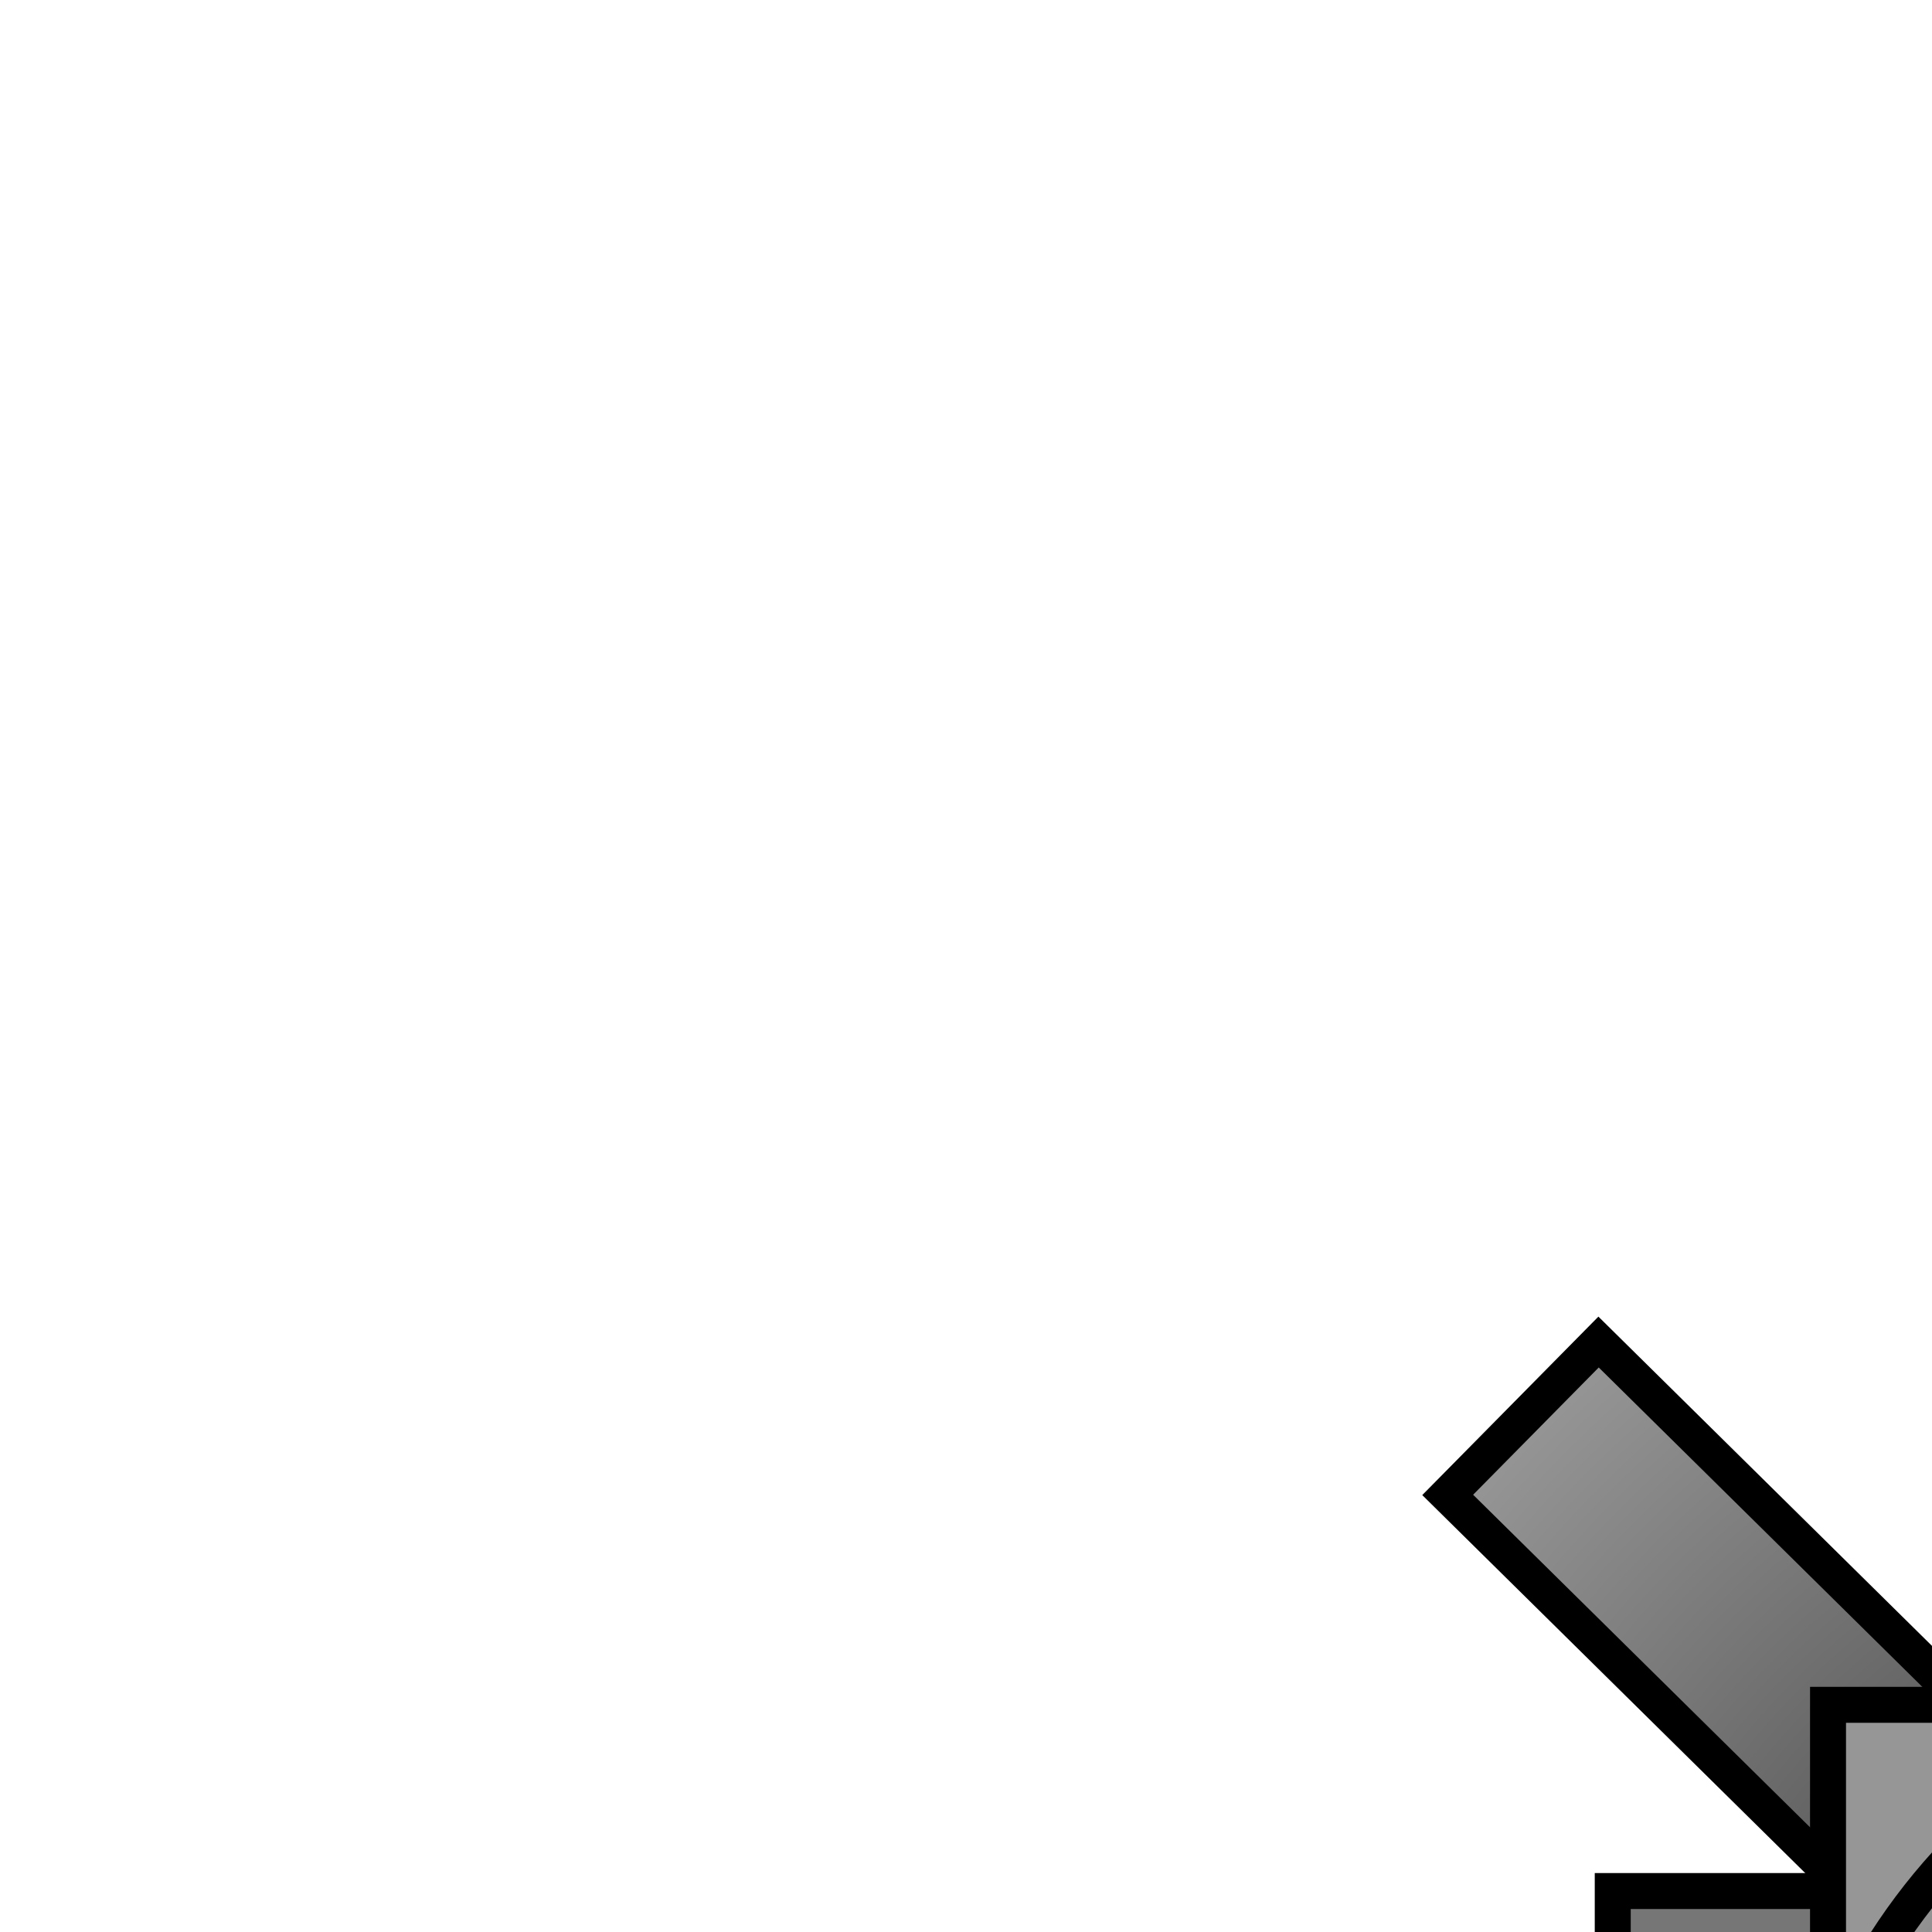
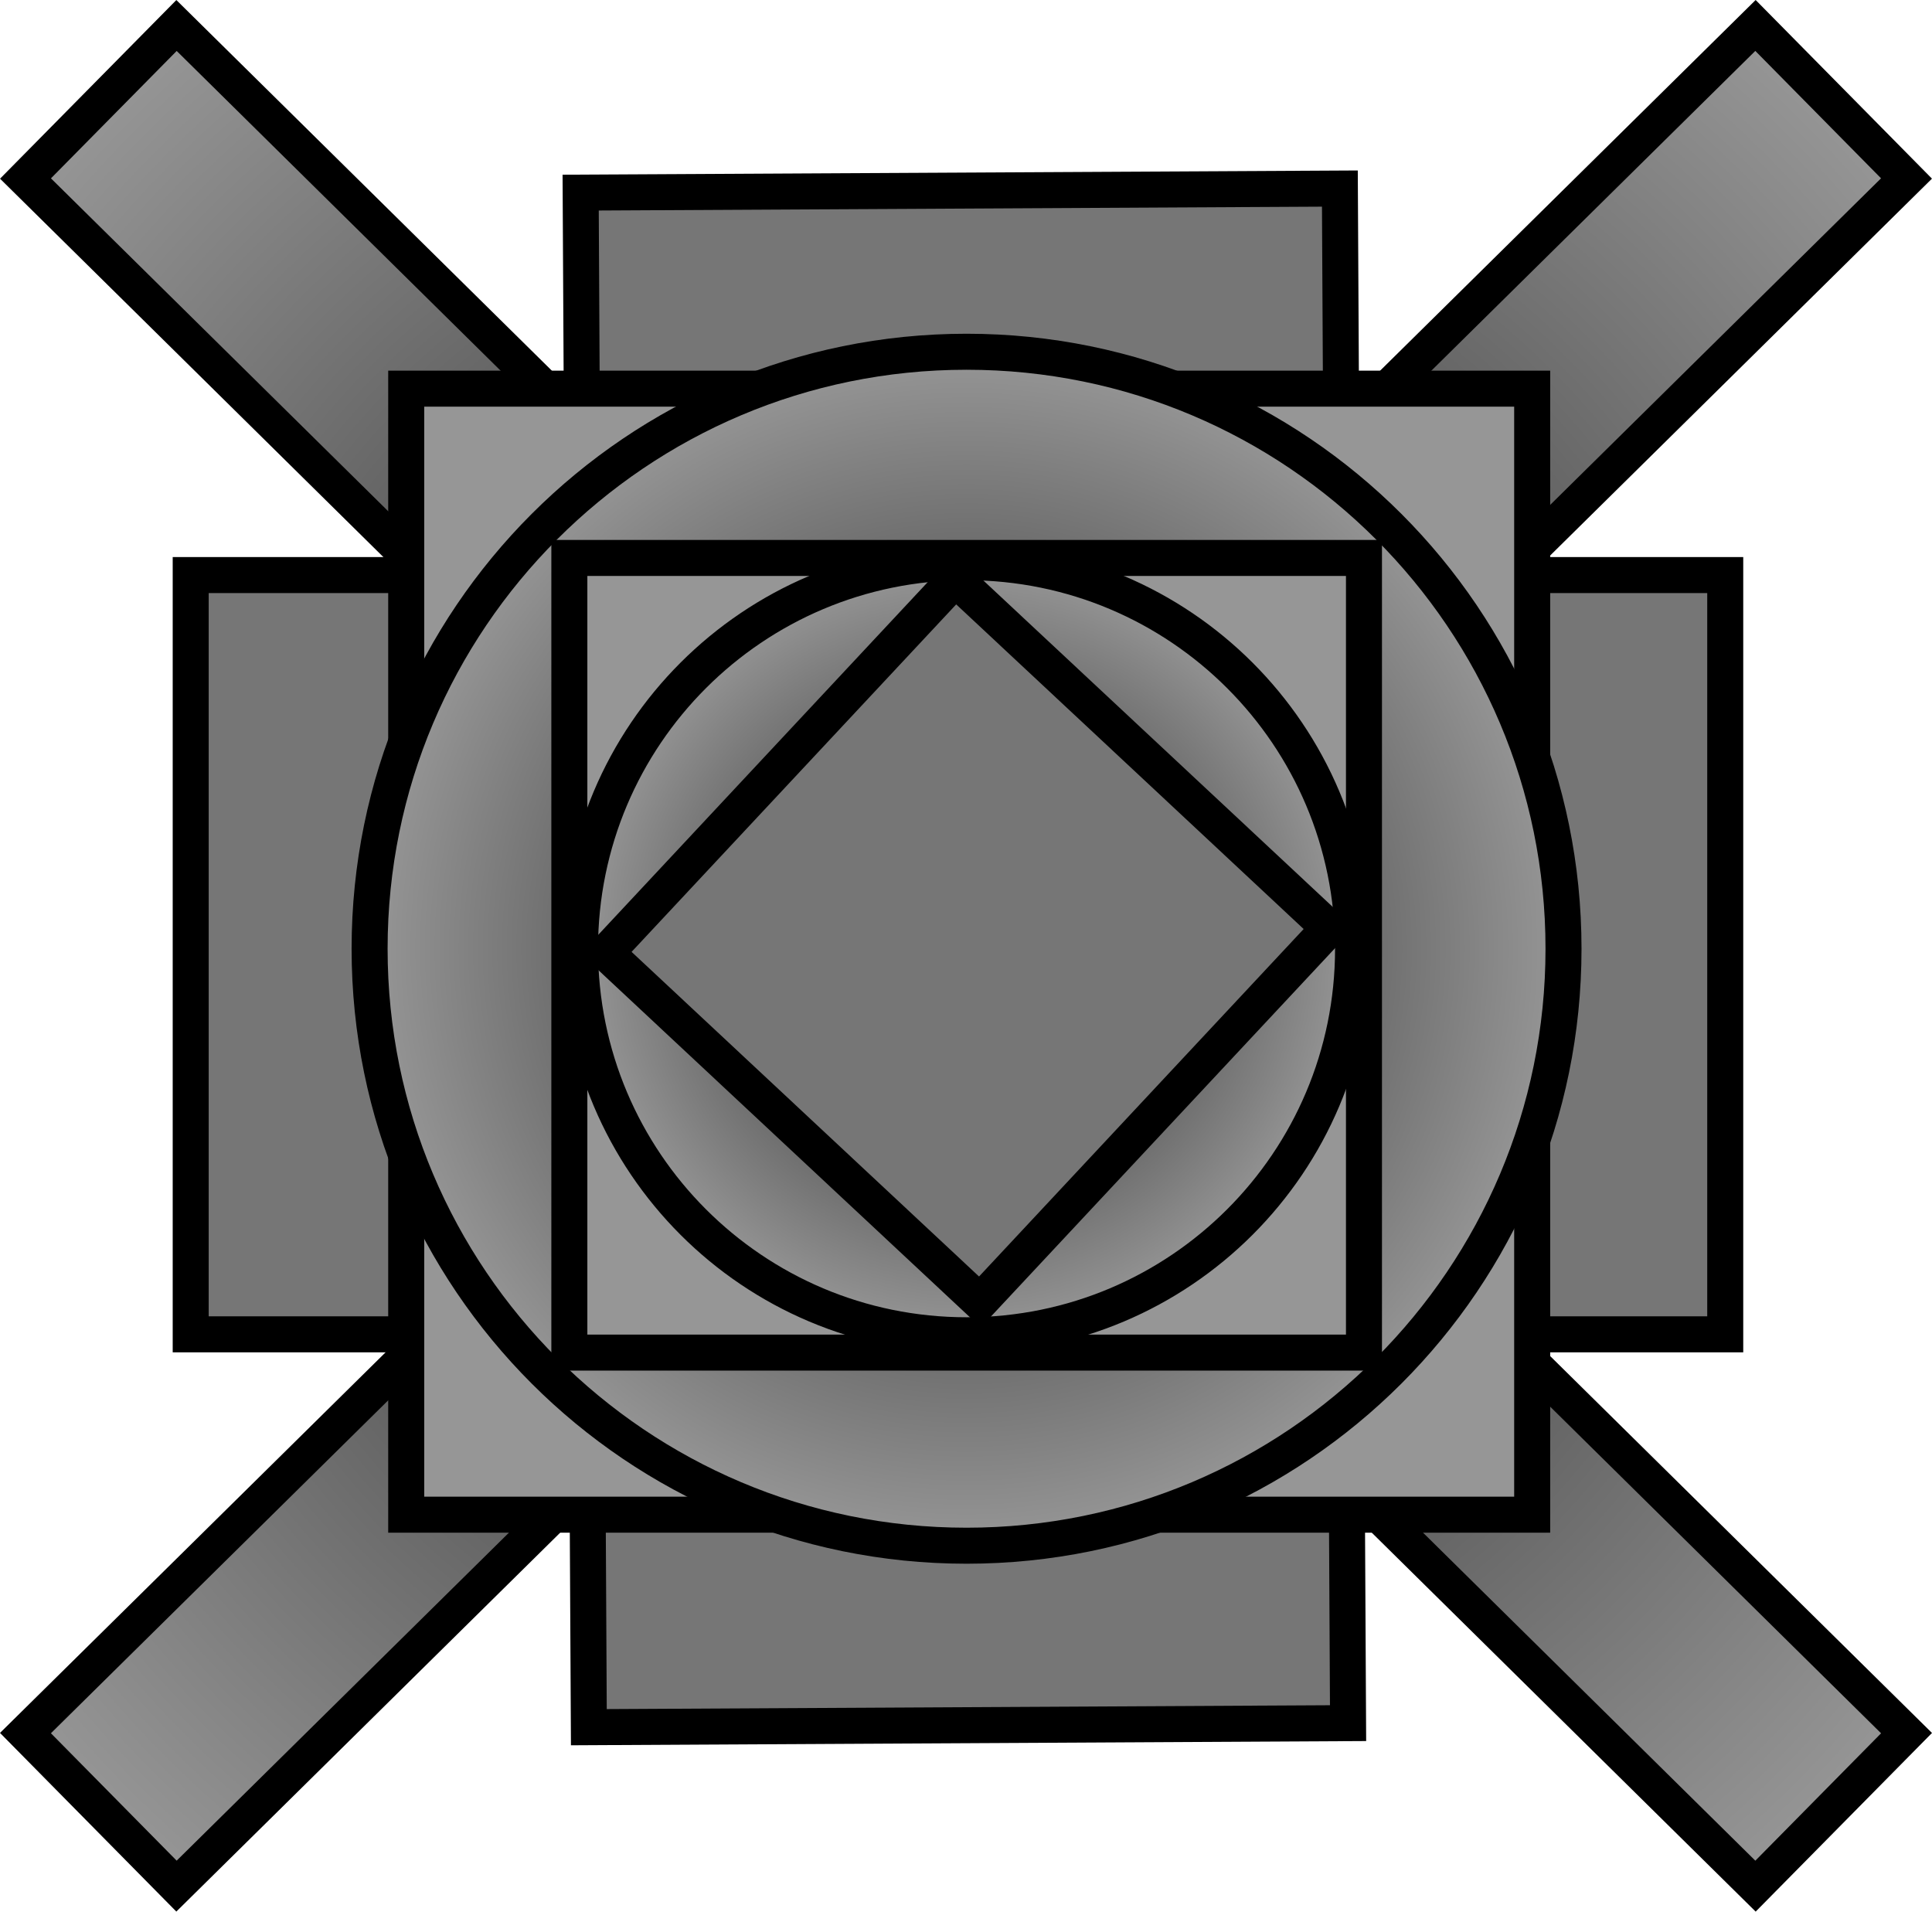
- <svg xmlns="http://www.w3.org/2000/svg" version="1.1" width="188" height="188" viewBox="0,0,188,188">
+ <svg xmlns="http://www.w3.org/2000/svg" version="1.1" width="187.809" height="185.818" viewBox="0,0,187.809,185.818">
  <defs>
    <radialGradient cx="239.934" cy="178.486" r="118.147" gradientUnits="userSpaceOnUse" id="color-1">
      <stop offset="0" stop-color="#1a1a1a" />
      <stop offset="1" stop-color="#969696" />
    </radialGradient>
    <radialGradient cx="239.938" cy="178.489" r="118.147" gradientUnits="userSpaceOnUse" id="color-2">
      <stop offset="0" stop-color="#1a1a1a" />
      <stop offset="1" stop-color="#969696" />
    </radialGradient>
    <radialGradient cx="240.247" cy="178.085" r="54.727" gradientUnits="userSpaceOnUse" id="color-3">
      <stop offset="0" stop-color="#1a1a1a" />
      <stop offset="1" stop-color="#969696" />
    </radialGradient>
    <radialGradient cx="239.989" cy="177.8" r="58.03" gradientUnits="userSpaceOnUse" id="color-4">
      <stop offset="0" stop-color="#1a1a1a" />
      <stop offset="1" stop-color="#969696" />
    </radialGradient>
    <radialGradient cx="240" cy="178.436" r="38.622" gradientUnits="userSpaceOnUse" id="color-5">
      <stop offset="0" stop-color="#1a1a1a" />
      <stop offset="1" stop-color="#969696" />
    </radialGradient>
    <radialGradient cx="239.989" cy="177.8" r="37.573" gradientUnits="userSpaceOnUse" id="color-6">
      <stop offset="0" stop-color="#1a1a1a" />
      <stop offset="1" stop-color="#969696" />
    </radialGradient>
  </defs>
-   <g transform="translate(-7.63679,42.53596)">
+   <g transform="translate(-146.0315,-85.57866)">
    <g data-paper-data="{&quot;isPaintingLayer&quot;:true}" fill-rule="nonzero" stroke="#000000" stroke-width="3.5" stroke-linecap="butt" stroke-linejoin="miter" stroke-miterlimit="10" stroke-dasharray="" stroke-dashoffset="0" style="mix-blend-mode: normal">
      <path d="M277.076,253.077l-73.803,0.393l-0.795,-149.169l73.803,-0.393z" fill="#767676" />
      <path d="M163.188,268.918l-14.681,-14.875l168.174,-165.99l14.681,14.875z" data-paper-data="{&quot;index&quot;:null}" fill="url(#color-1)" />
      <path d="M164.57,215.282v-73.804h149.171v73.804z" fill="#767676" />
      <path d="M148.51,102.932l14.681,-14.875l168.174,165.99l-14.681,14.875z" fill="url(#color-2)" />
      <path d="M185.519,232.813v-109.455h109.455v109.455z" fill="url(#color-3)" />
      <path d="M181.96,177.8c0,-32.049 25.981,-58.03 58.03,-58.03c32.049,0 58.03,25.981 58.03,58.03c0,32.049 -25.981,58.03 -58.03,58.03c-32.049,0 -58.03,-25.981 -58.03,-58.03z" fill="url(#color-4)" />
      <path d="M201.378,217.058v-77.244h77.244v77.244z" fill="url(#color-5)" />
      <path d="M202.416,177.8c0,-20.751 16.822,-37.573 37.573,-37.573c20.751,0 37.573,16.822 37.573,37.573c0,20.751 -16.822,37.573 -37.573,37.573c-20.751,0 -37.573,-16.822 -37.573,-37.573z" fill="url(#color-6)" />
      <path d="M204.954,178.189l33.945,-36.334l36.334,33.945l-33.945,36.334z" fill="#767676" />
    </g>
  </g>
</svg>
